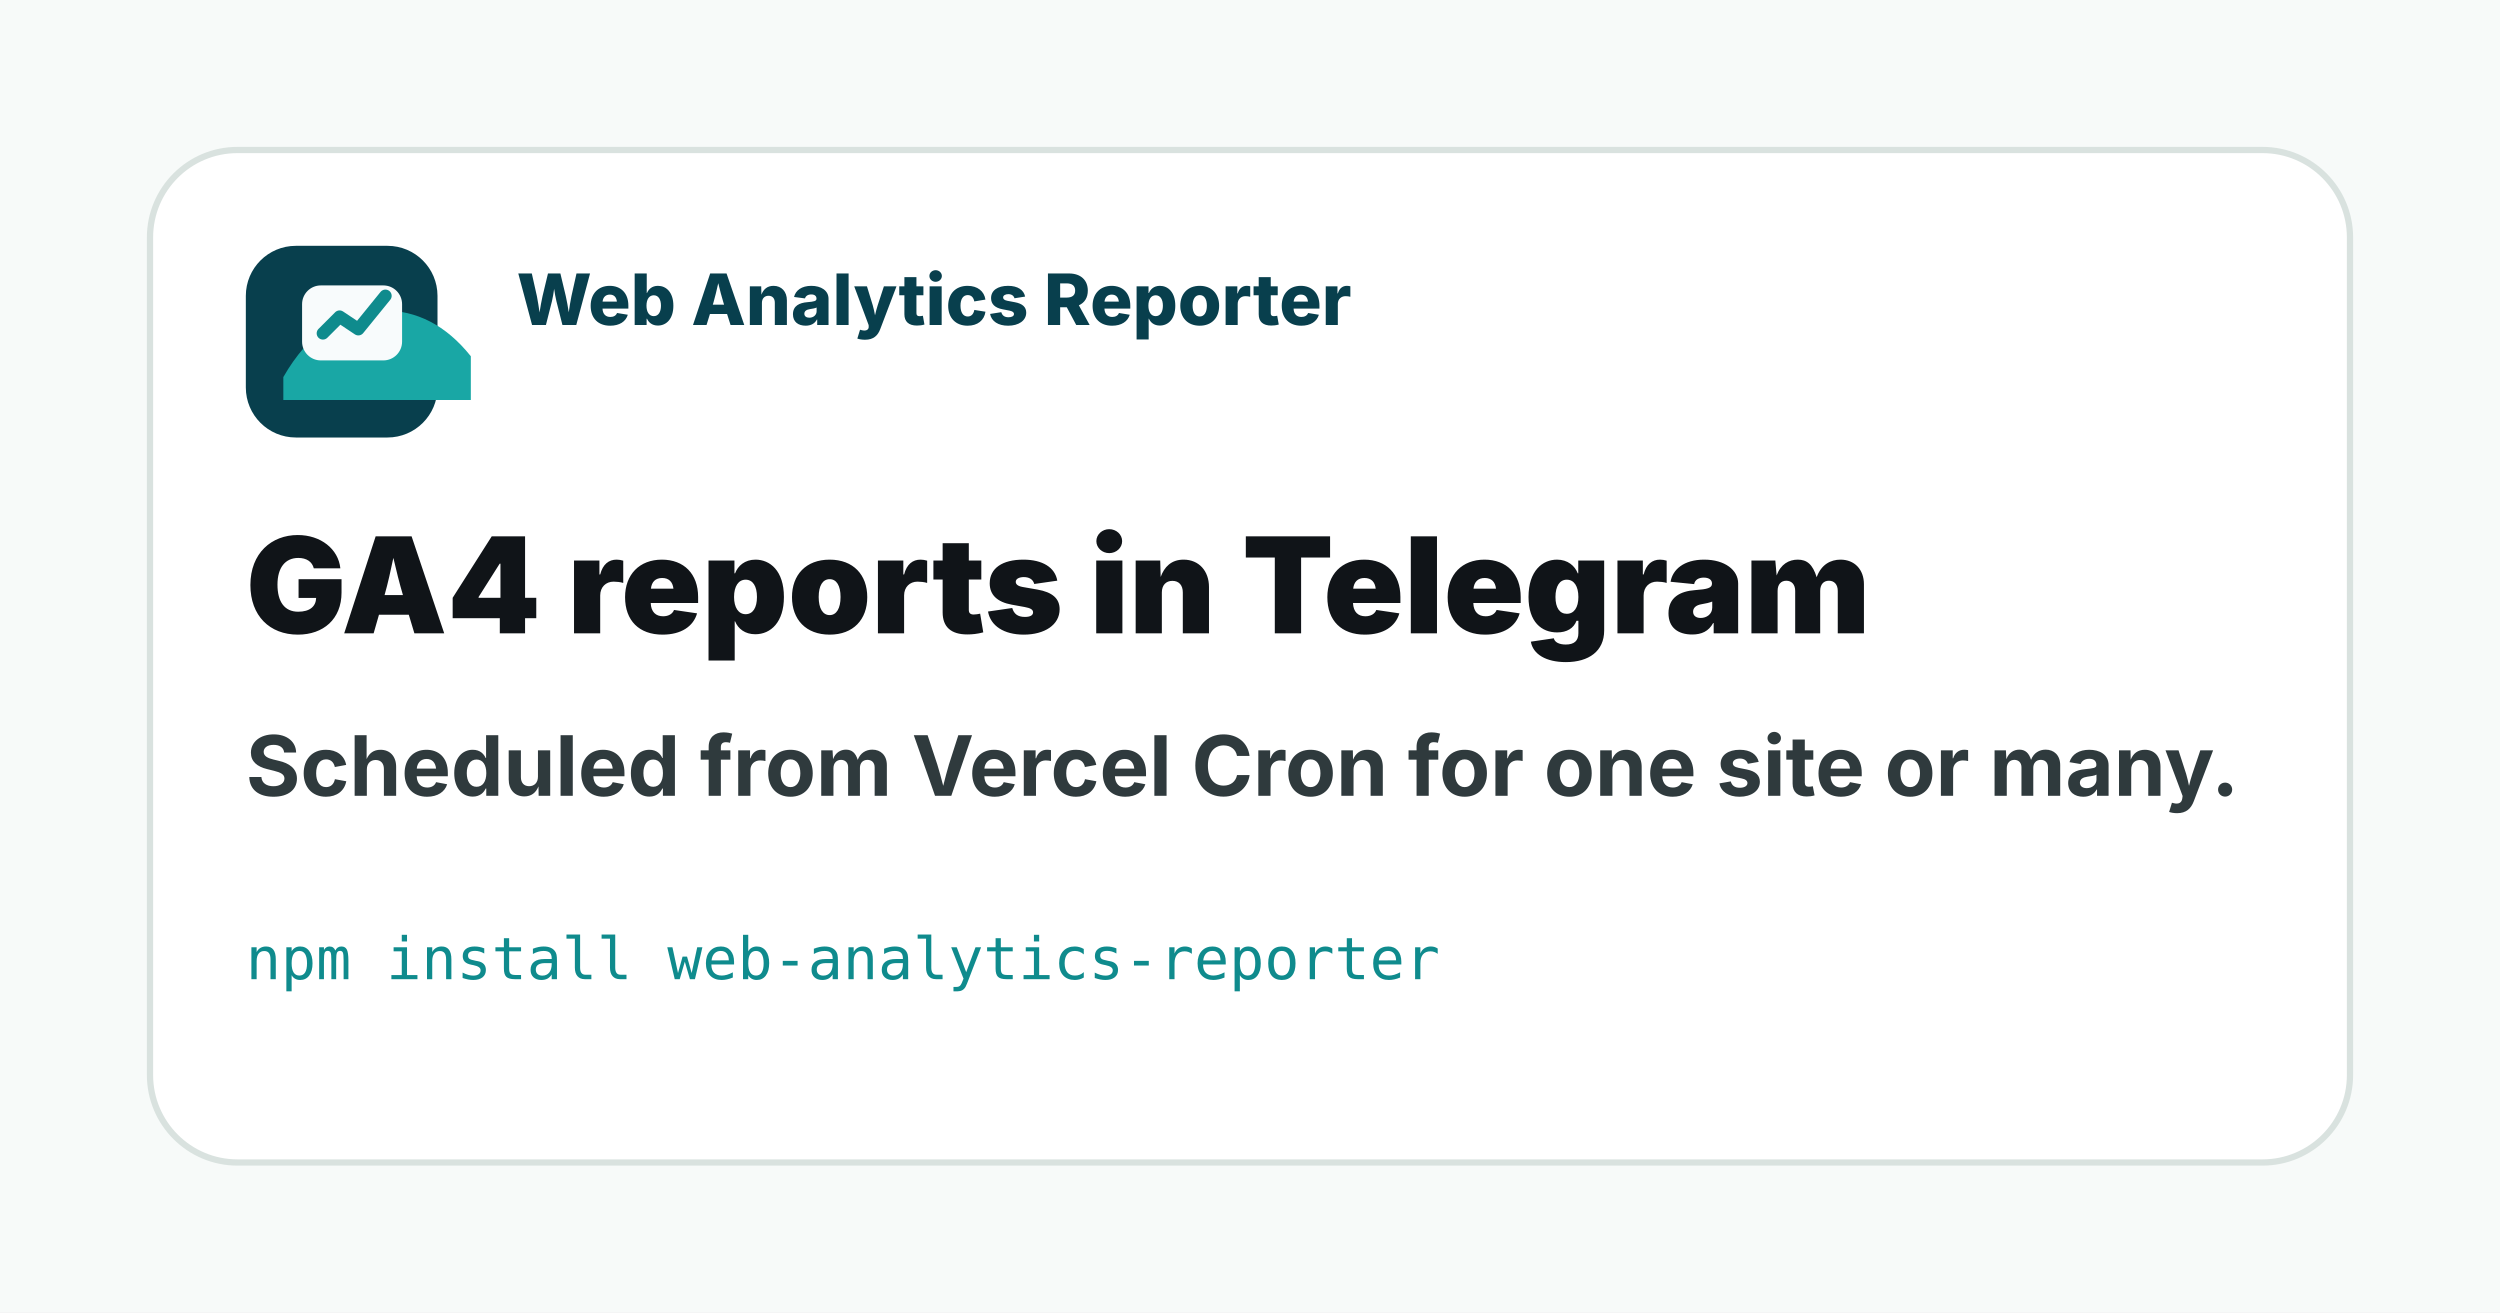
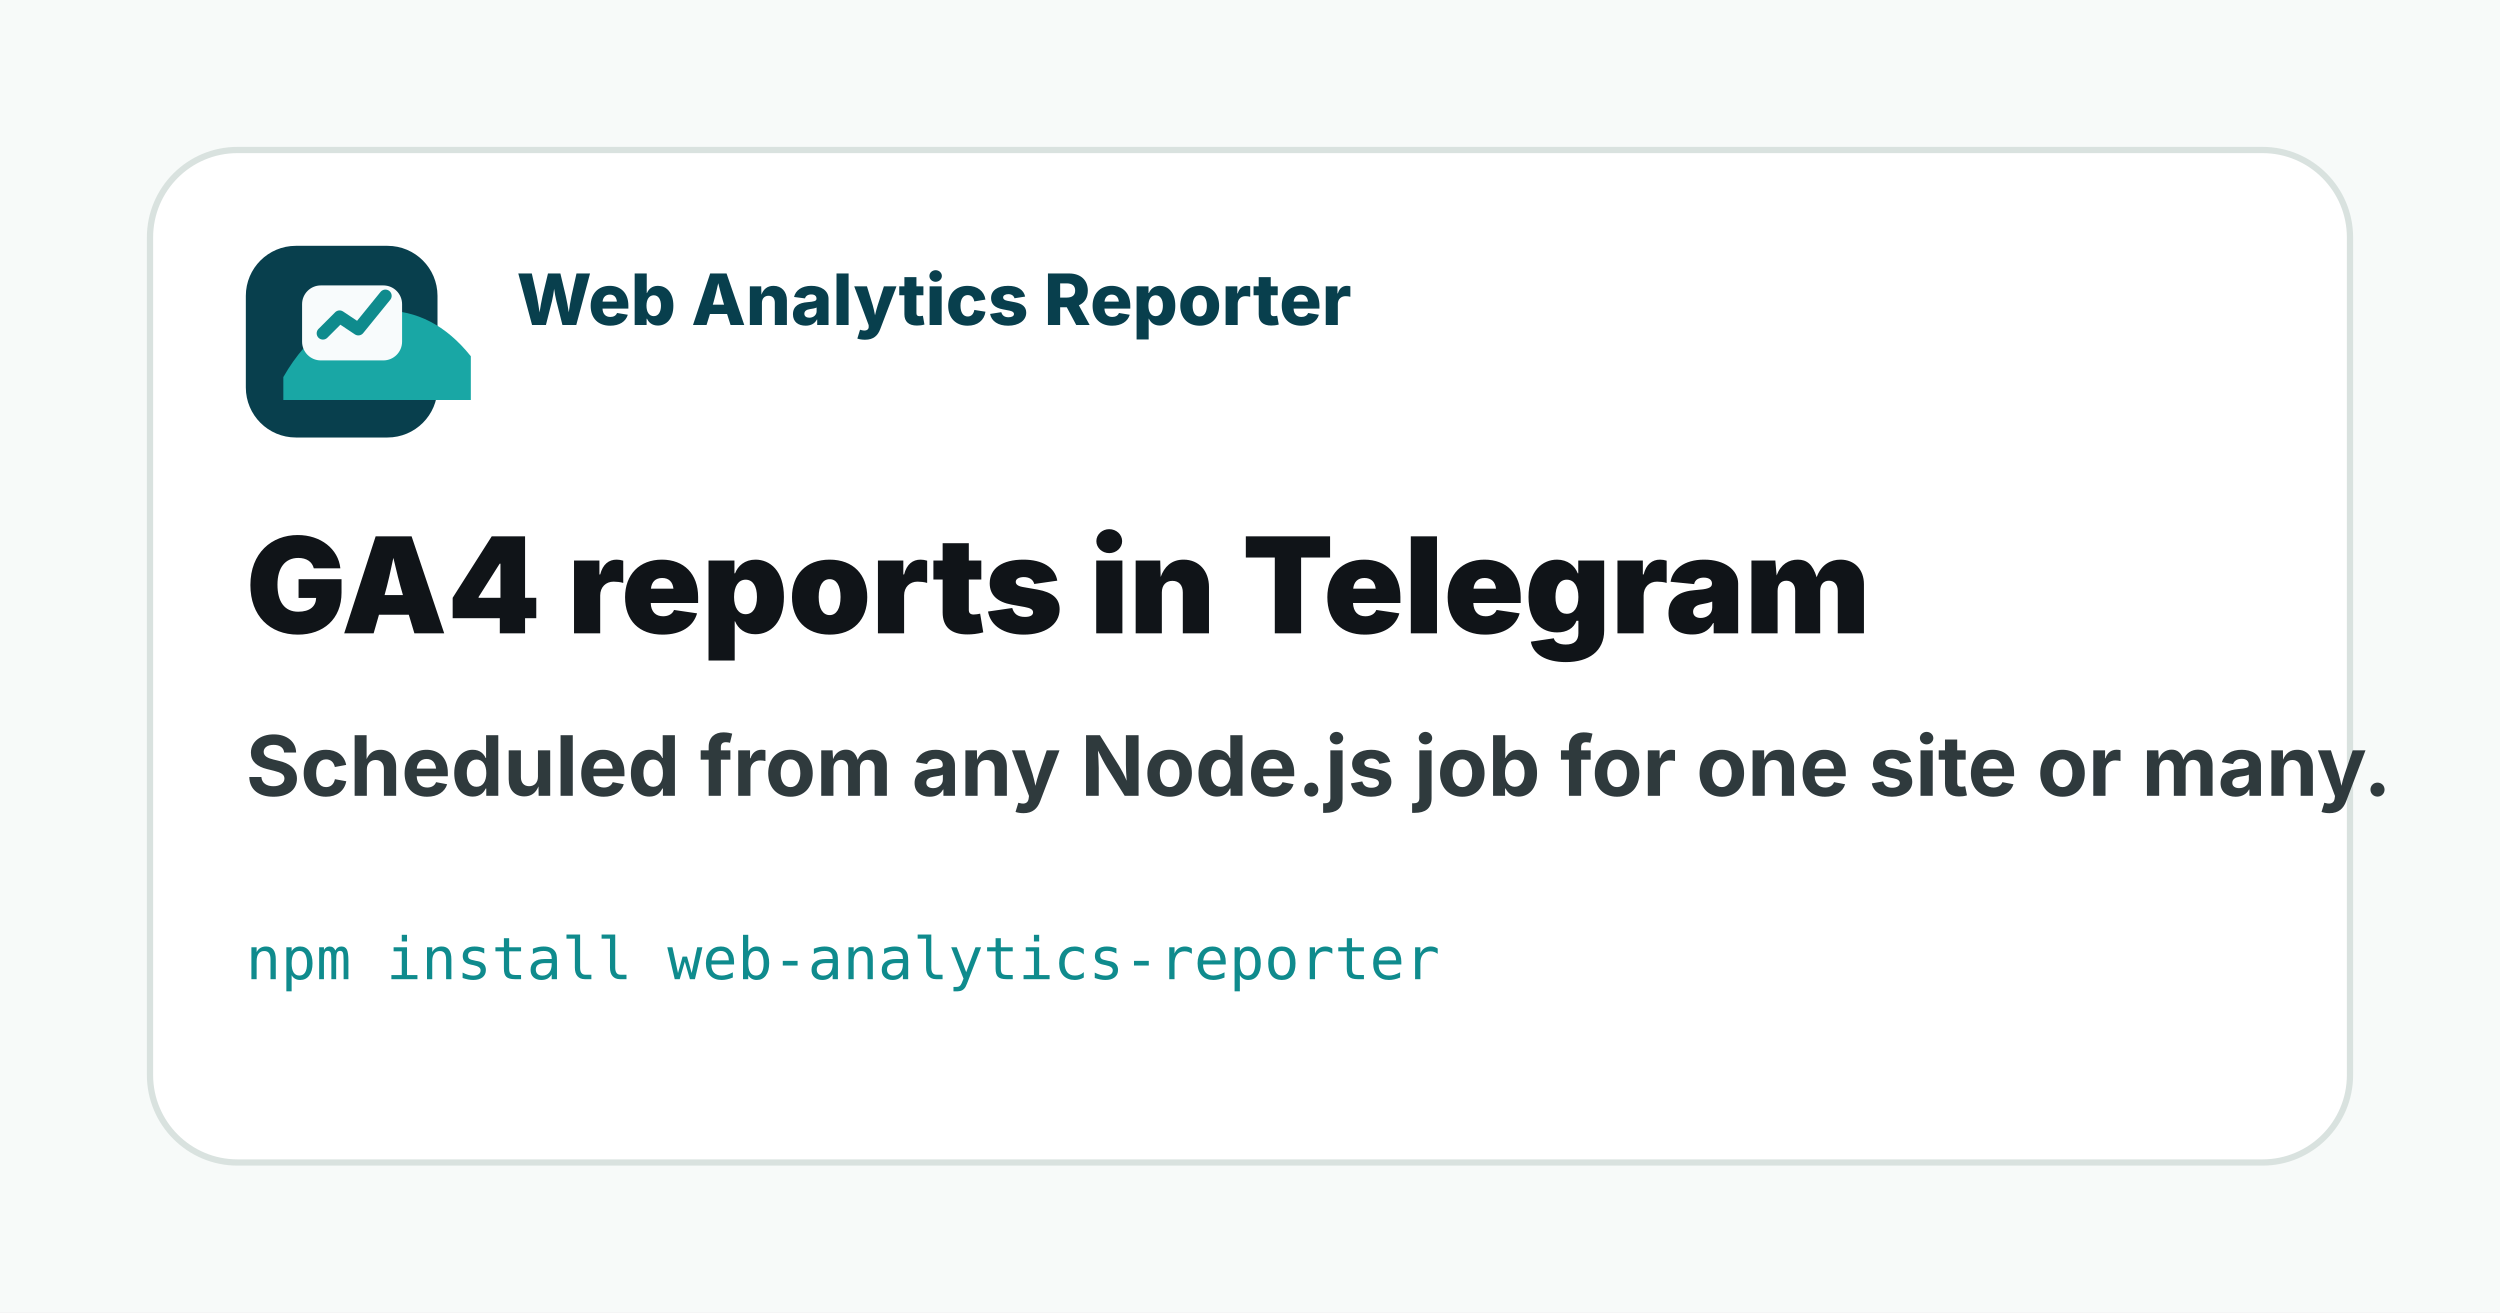
<svg xmlns="http://www.w3.org/2000/svg" viewBox="0 0 1200 630" role="img" aria-labelledby="title desc">
  <rect width="1200" height="630" fill="#f7faf9" />
  <rect x="72" y="72" width="1056" height="486" rx="42" fill="#ffffff" stroke="#d9e2df" stroke-width="3" />
  <rect x="118" y="118" width="92" height="92" rx="24" fill="#083f4d" />
  <path d="M136 181c12-21 28-32 48-32 16 0 30 7 42 22v21h-90v-11z" fill="#19a7a5" />
  <rect x="145" y="137" width="48" height="36" rx="9" fill="#f8fbfc" />
  <path d="M155 160l8-8 9 6 13-16" fill="none" stroke="#0f8b8d" stroke-width="6" stroke-linecap="round" stroke-linejoin="round" />
  <text x="248" y="156" font-family="ui-sans-serif, -apple-system, BlinkMacSystemFont, Segoe UI, sans-serif" font-size="34" font-weight="800" fill="#083f4d">Web Analytics Reporter</text>
  <text x="118" y="304" font-family="ui-sans-serif, -apple-system, BlinkMacSystemFont, Segoe UI, sans-serif" font-size="64" font-weight="900" fill="#101418">GA4 reports in Telegram</text>
-   <text x="118" y="382" font-family="ui-sans-serif, -apple-system, BlinkMacSystemFont, Segoe UI, sans-serif" font-size="40" font-weight="700" fill="#2f3a3d">Scheduled from Vercel Cron for one site or many.</text>
+   <text x="118" y="382" font-family="ui-sans-serif, -apple-system, BlinkMacSystemFont, Segoe UI, sans-serif" font-size="40" font-weight="700" fill="#2f3a3d">Scheduled from any Node.js job for one site or many.</text>
  <text x="118" y="470" font-family="ui-monospace, SFMono-Regular, Menlo, monospace" font-size="28" fill="#0f8b8d">npm install web-analytics-reporter</text>
</svg>
